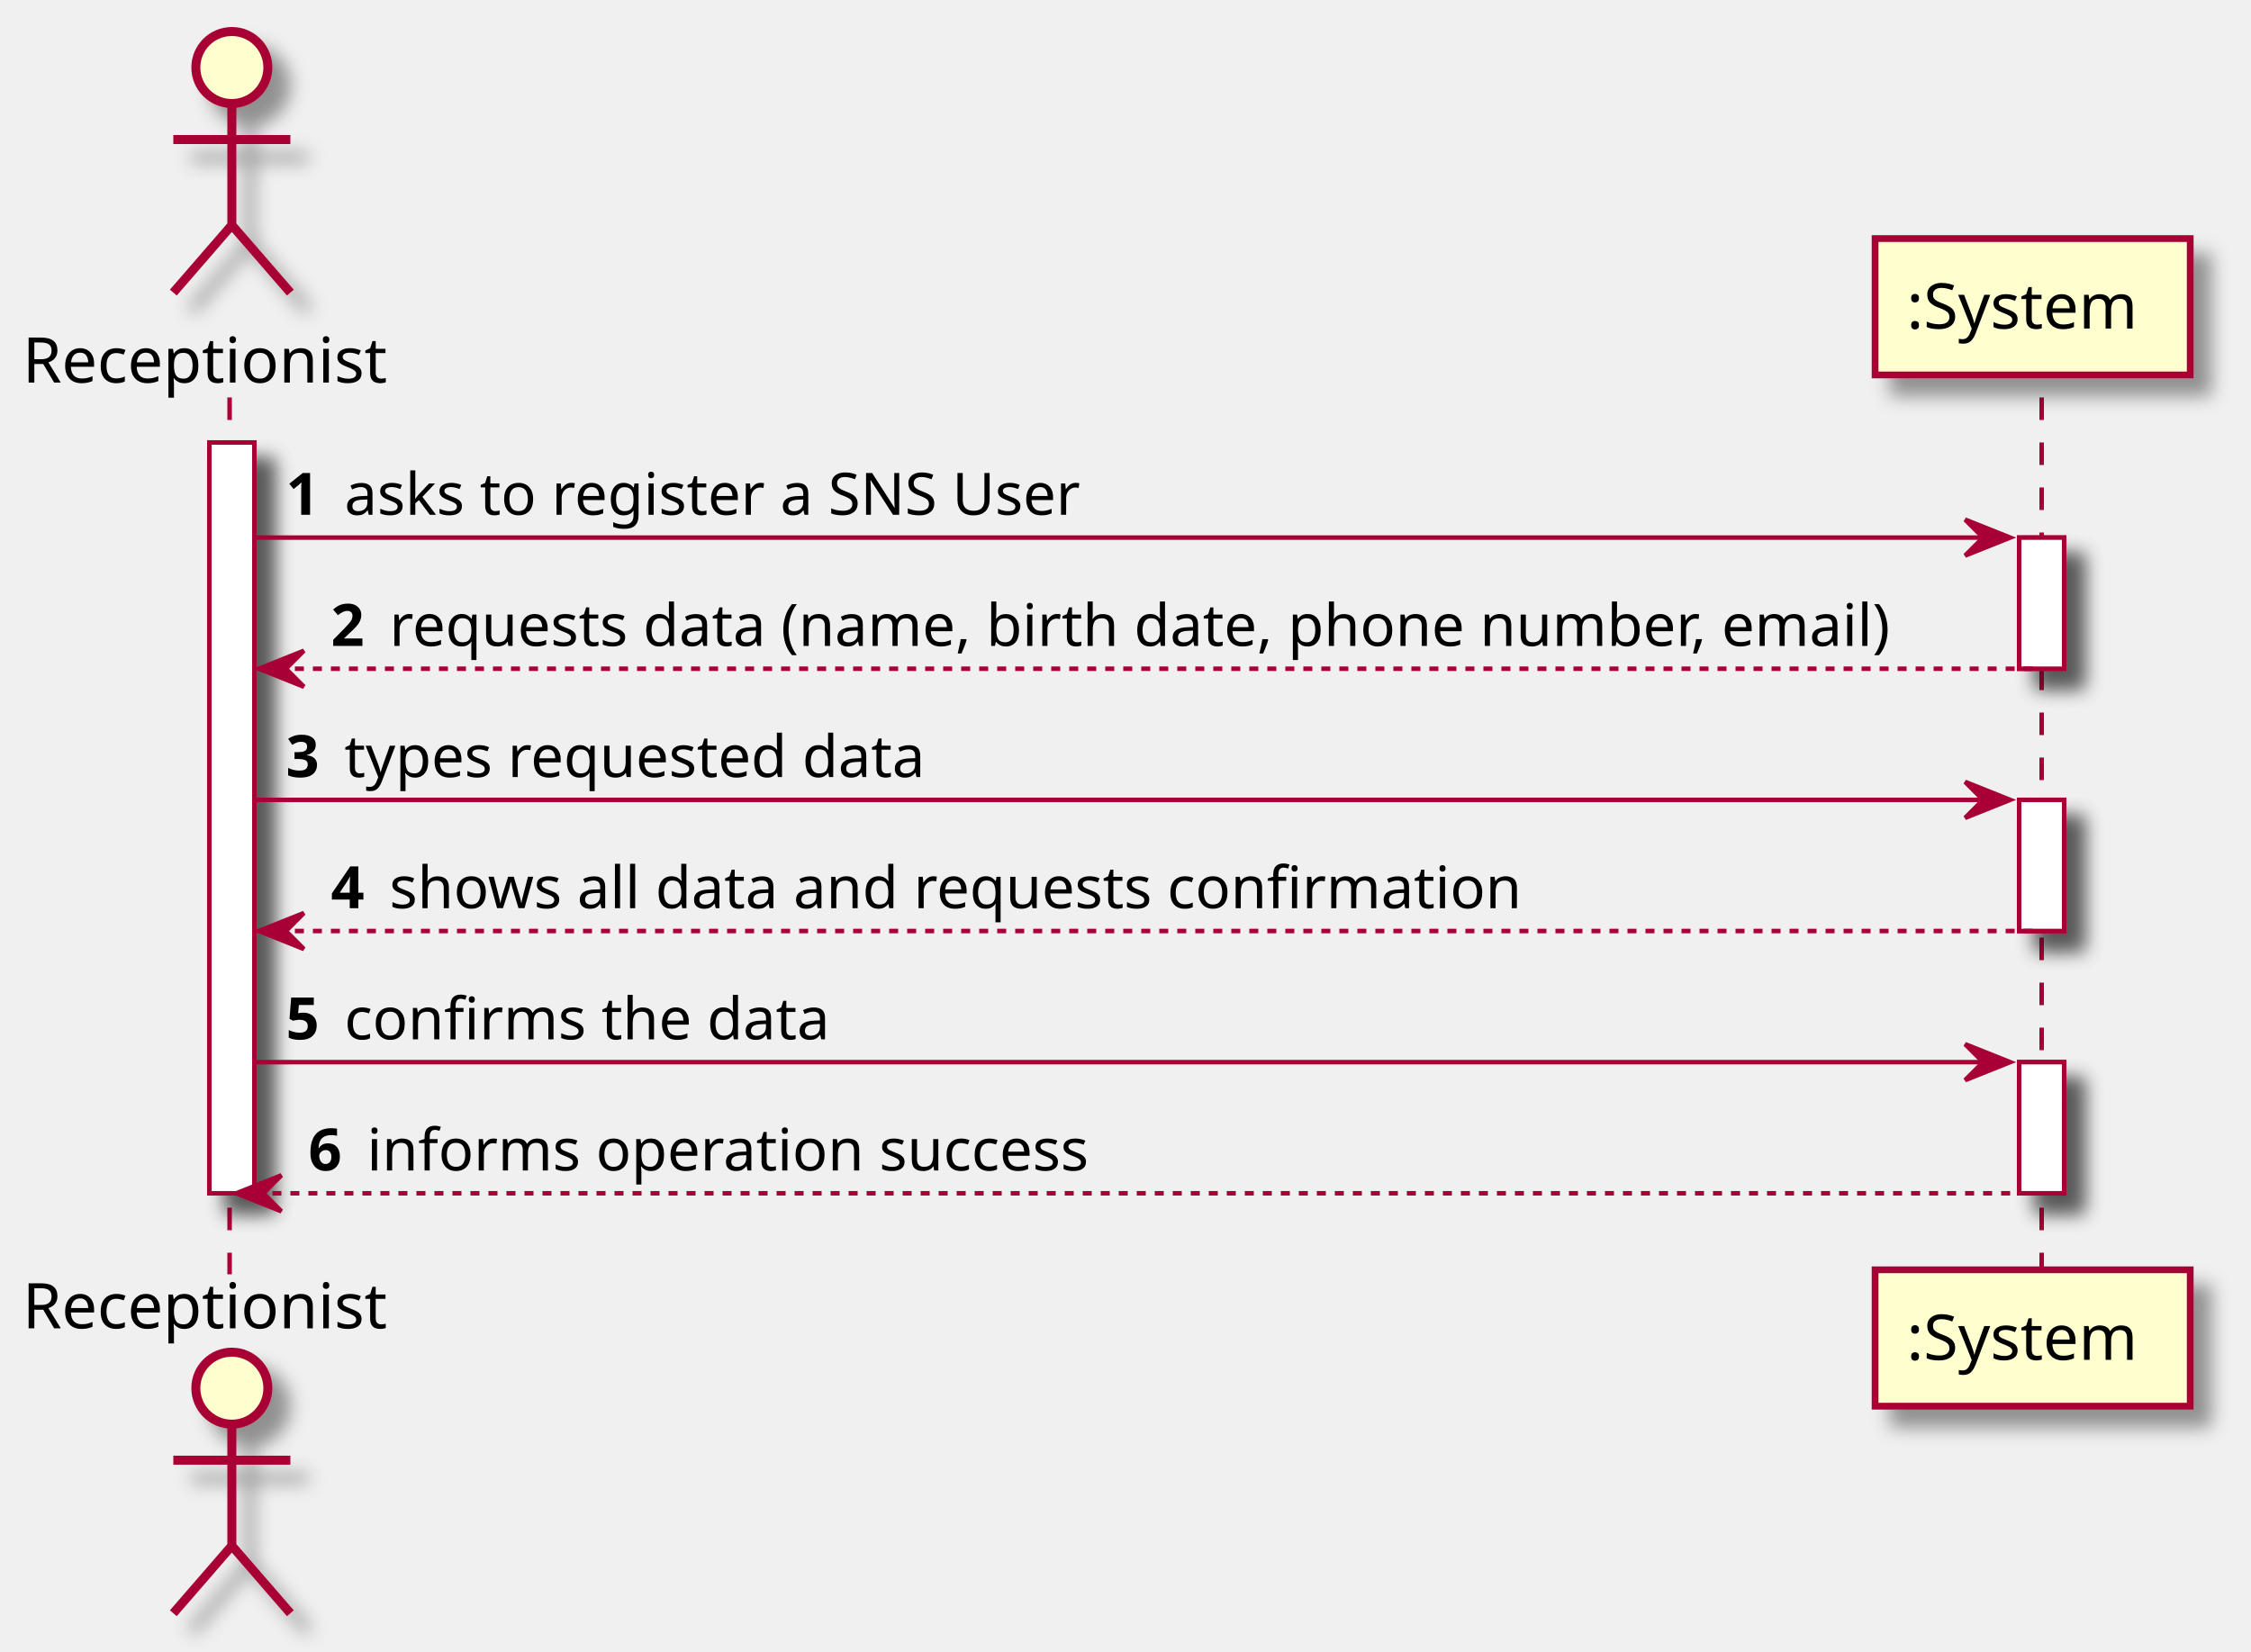
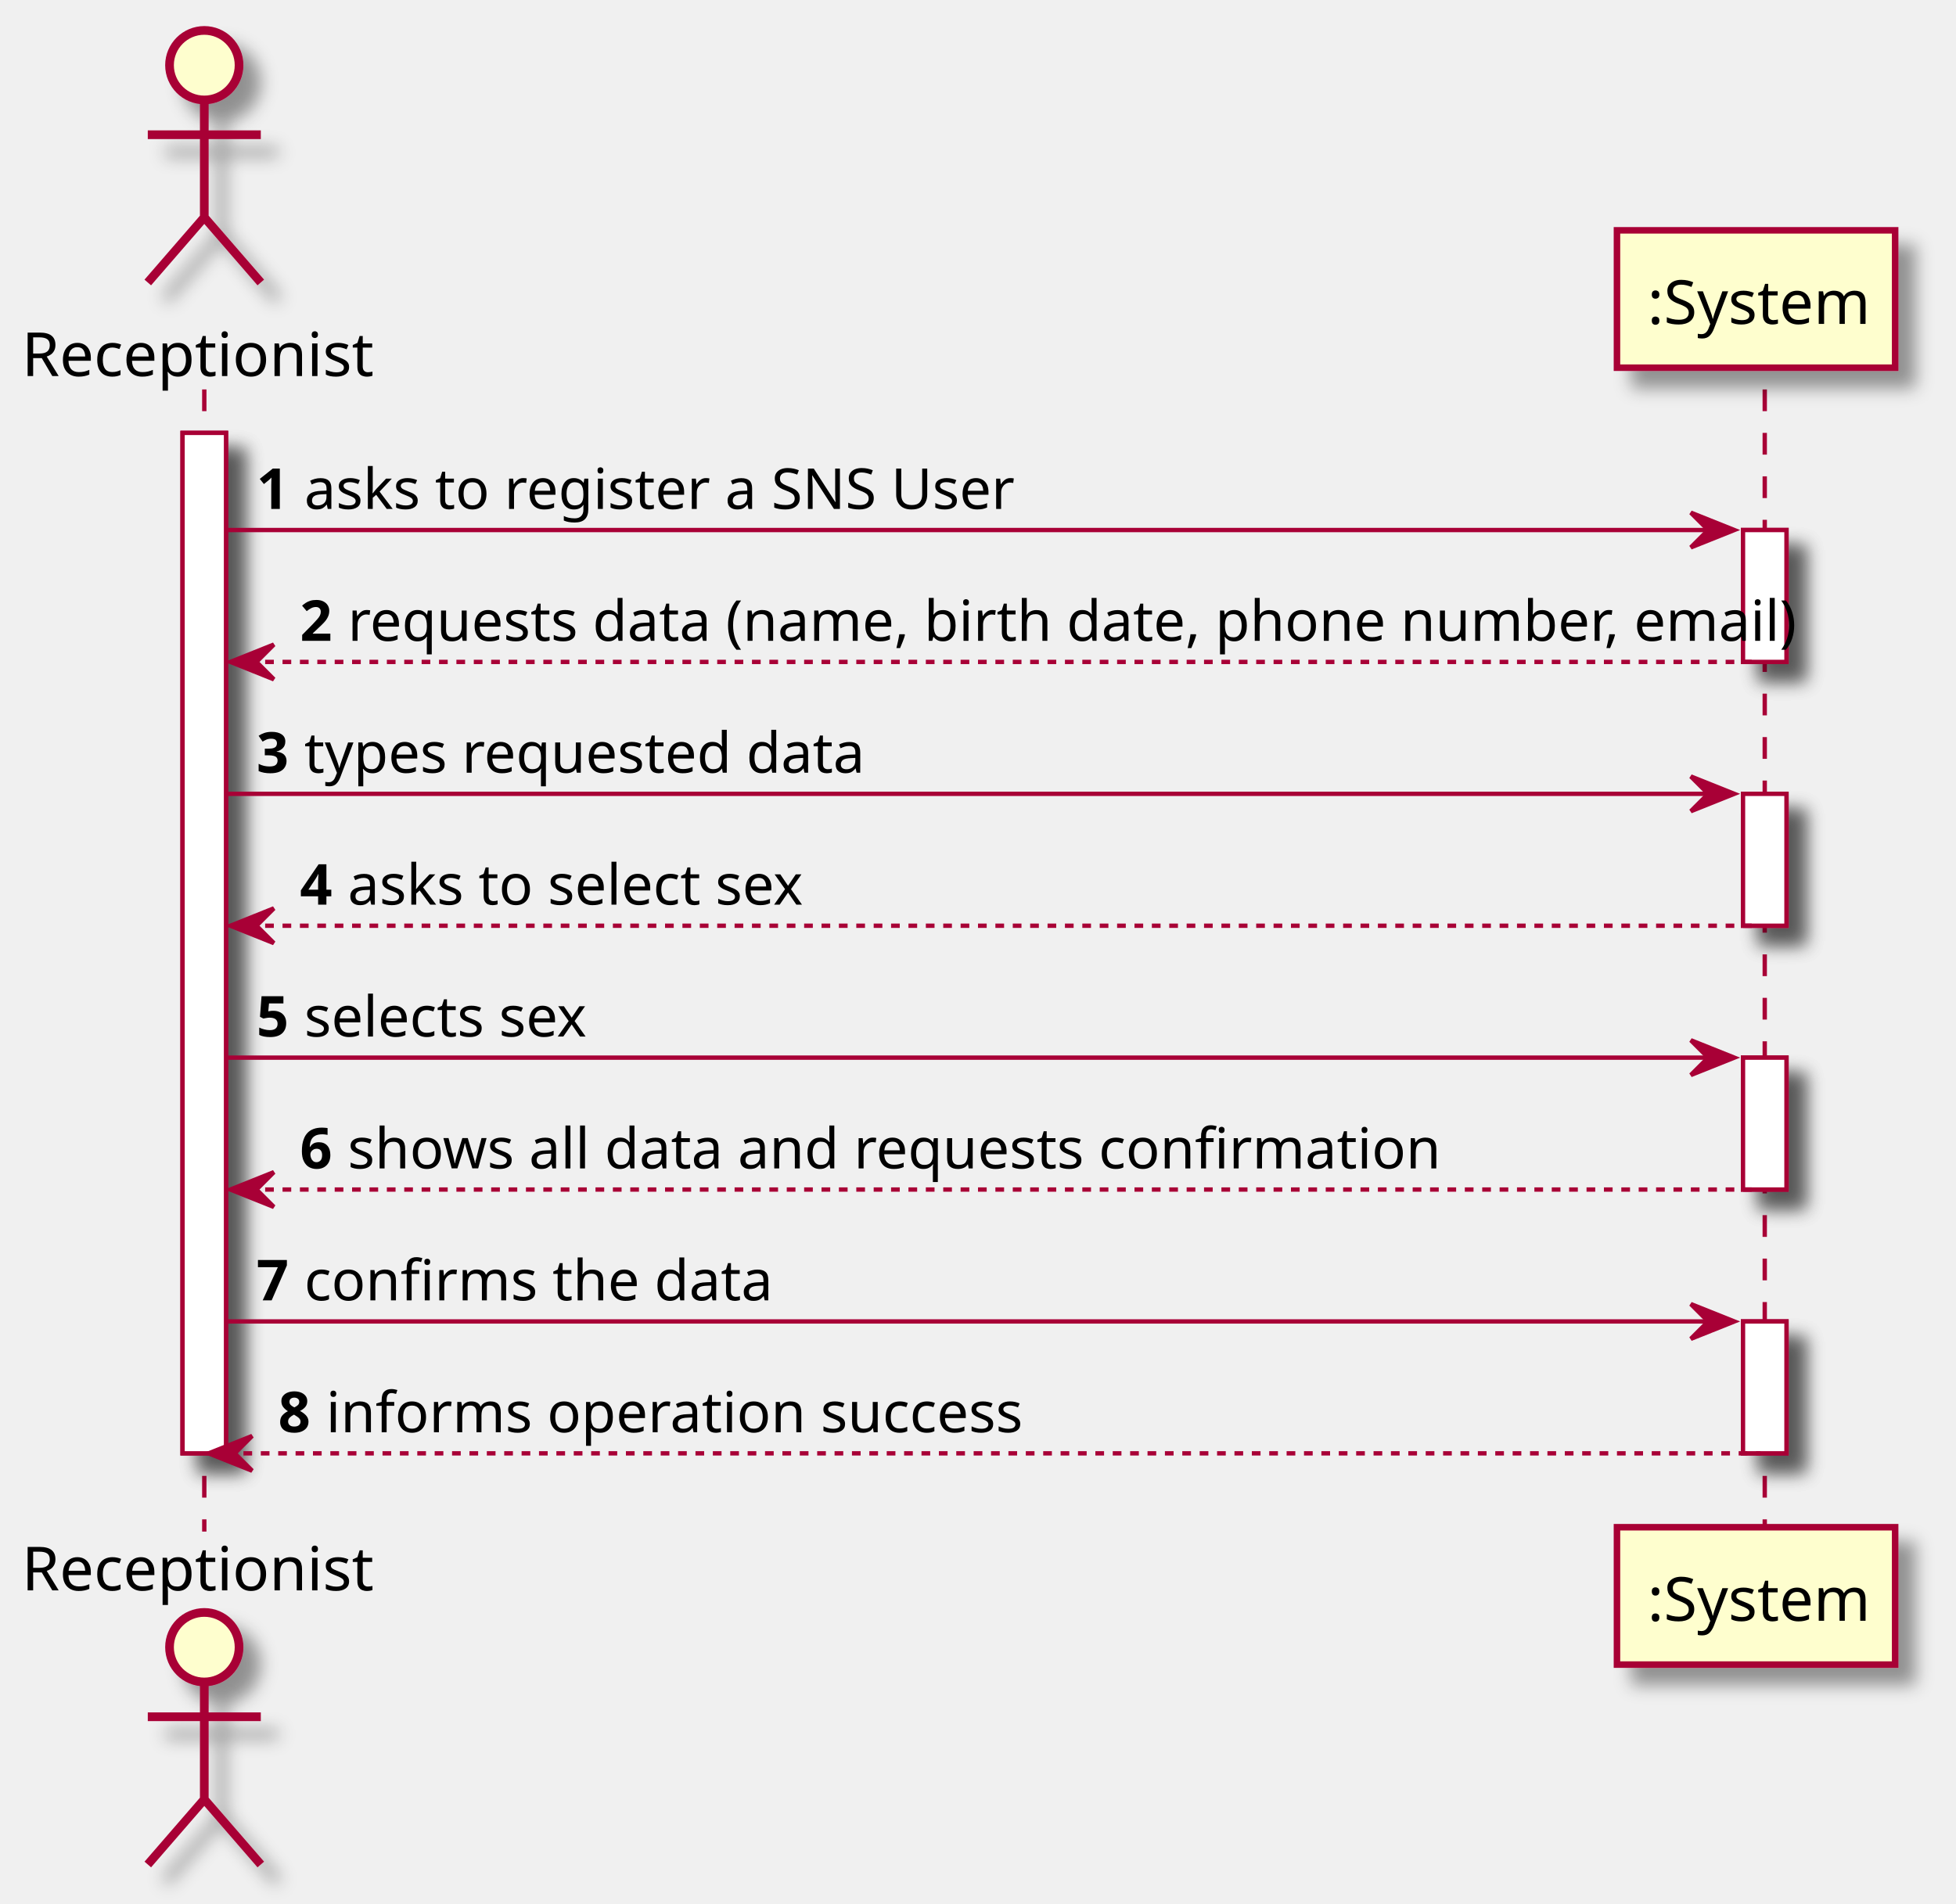
- <svg xmlns="http://www.w3.org/2000/svg" contentScriptType="application/ecmascript" contentStyleType="text/css" height="367px" preserveAspectRatio="none" style="width:500px;height:367px;background:#FFFFFF;" version="1.1" viewBox="0 0 500 367" width="500px" zoomAndPan="magnify">
+ <svg xmlns="http://www.w3.org/2000/svg" contentScriptType="application/ecmascript" contentStyleType="text/css" height="438px" preserveAspectRatio="none" style="width:450px;height:438px;background:#FFFFFF;" version="1.1" viewBox="0 0 450 438" width="450px" zoomAndPan="magnify">
  <defs>
-     <filter height="300%" id="f7s9d2i6jvqf2" width="300%" x="-1" y="-1">
+     <filter height="300%" id="f14xe1etdvitw2" width="300%" x="-1" y="-1">
      <feGaussianBlur result="blurOut" stdDeviation="2.0" />
      <feColorMatrix in="blurOut" result="blurOut2" type="matrix" values="0 0 0 0 0 0 0 0 0 0 0 0 0 0 0 0 0 0 .4 0" />
      <feOffset dx="4.0" dy="4.0" in="blurOut2" result="blurOut3" />
      <feBlend in="SourceGraphic" in2="blurOut3" mode="normal" />
    </filter>
  </defs>
  <g>
-     <rect fill="#FFFFFF" filter="url(#f7s9d2i6jvqf2)" height="166.797" style="stroke:#A80036;stroke-width:1.0;" width="10" x="46.5" y="98.297" />
-     <rect fill="#FFFFFF" filter="url(#f7s9d2i6jvqf2)" height="29.133" style="stroke:#A80036;stroke-width:1.0;" width="10" x="448.5" y="119.43" />
-     <rect fill="#FFFFFF" filter="url(#f7s9d2i6jvqf2)" height="29.133" style="stroke:#A80036;stroke-width:1.0;" width="10" x="448.5" y="177.695" />
-     <rect fill="#FFFFFF" filter="url(#f7s9d2i6jvqf2)" height="29.133" style="stroke:#A80036;stroke-width:1.0;" width="10" x="448.5" y="235.961" />
-     <line style="stroke:#A80036;stroke-width:1.0;stroke-dasharray:5.0,5.0;" x1="51" x2="51" y1="88.297" y2="283.094" />
-     <line style="stroke:#A80036;stroke-width:1.0;stroke-dasharray:5.0,5.0;" x1="453.5" x2="453.5" y1="88.297" y2="283.094" />
-     <text fill="#000000" font-family="sans-serif" font-size="14" lengthAdjust="spacing" textLength="87" x="5" y="84.995">Receptionist</text>
-     <ellipse cx="51.5" cy="15" fill="#FEFECE" filter="url(#f7s9d2i6jvqf2)" rx="8" ry="8" style="stroke:#A80036;stroke-width:2.0;" />
-     <path d="M51.5,23 L51.5,50 M38.5,31 L64.5,31 M51.5,50 L38.5,65 M51.5,50 L64.5,65 " fill="none" filter="url(#f7s9d2i6jvqf2)" style="stroke:#A80036;stroke-width:2.0;" />
-     <text fill="#000000" font-family="sans-serif" font-size="14" lengthAdjust="spacing" textLength="87" x="5" y="295.089">Receptionist</text>
-     <ellipse cx="51.5" cy="308.391" fill="#FEFECE" filter="url(#f7s9d2i6jvqf2)" rx="8" ry="8" style="stroke:#A80036;stroke-width:2.0;" />
-     <path d="M51.5,316.391 L51.5,343.391 M38.5,324.391 L64.5,324.391 M51.5,343.391 L38.5,358.391 M51.5,343.391 L64.5,358.391 " fill="none" filter="url(#f7s9d2i6jvqf2)" style="stroke:#A80036;stroke-width:2.0;" />
-     <rect fill="#FEFECE" filter="url(#f7s9d2i6jvqf2)" height="30.297" style="stroke:#A80036;stroke-width:1.5;" width="70" x="416.5" y="53" />
-     <text fill="#000000" font-family="sans-serif" font-size="14" lengthAdjust="spacing" textLength="56" x="423.5" y="72.995">:System</text>
-     <rect fill="#FEFECE" filter="url(#f7s9d2i6jvqf2)" height="30.297" style="stroke:#A80036;stroke-width:1.5;" width="70" x="416.5" y="282.094" />
-     <text fill="#000000" font-family="sans-serif" font-size="14" lengthAdjust="spacing" textLength="56" x="423.5" y="302.089">:System</text>
-     <rect fill="#FFFFFF" filter="url(#f7s9d2i6jvqf2)" height="166.797" style="stroke:#A80036;stroke-width:1.0;" width="10" x="46.5" y="98.297" />
-     <rect fill="#FFFFFF" filter="url(#f7s9d2i6jvqf2)" height="29.133" style="stroke:#A80036;stroke-width:1.0;" width="10" x="448.5" y="119.43" />
-     <rect fill="#FFFFFF" filter="url(#f7s9d2i6jvqf2)" height="29.133" style="stroke:#A80036;stroke-width:1.0;" width="10" x="448.5" y="177.695" />
-     <rect fill="#FFFFFF" filter="url(#f7s9d2i6jvqf2)" height="29.133" style="stroke:#A80036;stroke-width:1.0;" width="10" x="448.5" y="235.961" />
-     <polygon fill="#A80036" points="436.5,115.43,446.5,119.43,436.5,123.43,440.5,119.43" style="stroke:#A80036;stroke-width:1.0;" />
-     <line style="stroke:#A80036;stroke-width:1.0;" x1="56.5" x2="442.5" y1="119.43" y2="119.43" />
-     <text fill="#000000" font-family="sans-serif" font-size="13" font-weight="bold" lengthAdjust="spacing" textLength="9" x="63.5" y="114.364">1</text>
-     <text fill="#000000" font-family="sans-serif" font-size="13" lengthAdjust="spacing" textLength="177" x="76.5" y="114.364">asks to register a SNS User</text>
-     <polygon fill="#A80036" points="67.5,144.562,57.5,148.562,67.5,152.562,63.5,148.562" style="stroke:#A80036;stroke-width:1.0;" />
-     <line style="stroke:#A80036;stroke-width:1.0;stroke-dasharray:2.0,2.0;" x1="61.5" x2="452.5" y1="148.562" y2="148.562" />
-     <text fill="#000000" font-family="sans-serif" font-size="13" font-weight="bold" lengthAdjust="spacing" textLength="9" x="73.5" y="143.497">2</text>
-     <text fill="#000000" font-family="sans-serif" font-size="13" lengthAdjust="spacing" textLength="355" x="86.5" y="143.497">requests data (name, birth date, phone number, email)</text>
-     <polygon fill="#A80036" points="436.5,173.695,446.5,177.695,436.5,181.695,440.5,177.695" style="stroke:#A80036;stroke-width:1.0;" />
-     <line style="stroke:#A80036;stroke-width:1.0;" x1="56.5" x2="442.5" y1="177.695" y2="177.695" />
-     <text fill="#000000" font-family="sans-serif" font-size="13" font-weight="bold" lengthAdjust="spacing" textLength="9" x="63.5" y="172.629">3</text>
-     <text fill="#000000" font-family="sans-serif" font-size="13" lengthAdjust="spacing" textLength="137" x="76.5" y="172.629">types requested data</text>
-     <polygon fill="#A80036" points="67.5,202.828,57.5,206.828,67.5,210.828,63.5,206.828" style="stroke:#A80036;stroke-width:1.0;" />
-     <line style="stroke:#A80036;stroke-width:1.0;stroke-dasharray:2.0,2.0;" x1="61.5" x2="452.5" y1="206.828" y2="206.828" />
-     <text fill="#000000" font-family="sans-serif" font-size="13" font-weight="bold" lengthAdjust="spacing" textLength="9" x="73.5" y="201.762">4</text>
-     <text fill="#000000" font-family="sans-serif" font-size="13" lengthAdjust="spacing" textLength="262" x="86.5" y="201.762">shows all data and requests confirmation</text>
-     <polygon fill="#A80036" points="436.5,231.961,446.5,235.961,436.5,239.961,440.5,235.961" style="stroke:#A80036;stroke-width:1.0;" />
-     <line style="stroke:#A80036;stroke-width:1.0;" x1="56.5" x2="442.5" y1="235.961" y2="235.961" />
-     <text fill="#000000" font-family="sans-serif" font-size="13" font-weight="bold" lengthAdjust="spacing" textLength="9" x="63.5" y="230.895">5</text>
-     <text fill="#000000" font-family="sans-serif" font-size="13" lengthAdjust="spacing" textLength="113" x="76.5" y="230.895">confirms the data</text>
-     <polygon fill="#A80036" points="62.5,261.094,52.5,265.094,62.5,269.094,58.5,265.094" style="stroke:#A80036;stroke-width:1.0;" />
-     <line style="stroke:#A80036;stroke-width:1.0;stroke-dasharray:2.0,2.0;" x1="56.5" x2="452.5" y1="265.094" y2="265.094" />
-     <text fill="#000000" font-family="sans-serif" font-size="13" font-weight="bold" lengthAdjust="spacing" textLength="9" x="68.5" y="260.028">6</text>
-     <text fill="#000000" font-family="sans-serif" font-size="13" lengthAdjust="spacing" textLength="168" x="81.5" y="260.028">informs operation success</text>
+     <rect fill="#FFFFFF" filter="url(#f14xe1etdvitw2)" height="234.812" style="stroke:#A80036;stroke-width:1.0;" width="10" x="42" y="99.609" />
+     <rect fill="#FFFFFF" filter="url(#f14xe1etdvitw2)" height="30.352" style="stroke:#A80036;stroke-width:1.0;" width="10" x="401" y="121.961" />
+     <rect fill="#FFFFFF" filter="url(#f14xe1etdvitw2)" height="30.352" style="stroke:#A80036;stroke-width:1.0;" width="10" x="401" y="182.664" />
+     <rect fill="#FFFFFF" filter="url(#f14xe1etdvitw2)" height="30.352" style="stroke:#A80036;stroke-width:1.0;" width="10" x="401" y="243.367" />
+     <rect fill="#FFFFFF" filter="url(#f14xe1etdvitw2)" height="30.352" style="stroke:#A80036;stroke-width:1.0;" width="10" x="401" y="304.07" />
+     <line style="stroke:#A80036;stroke-width:1.0;stroke-dasharray:5.0,5.0;" x1="47" x2="47" y1="89.609" y2="352.422" />
+     <line style="stroke:#A80036;stroke-width:1.0;stroke-dasharray:5.0,5.0;" x1="406" x2="406" y1="89.609" y2="352.422" />
+     <text fill="#000000" font-family="sans-serif" font-size="14" lengthAdjust="spacing" textLength="78" x="5" y="86.533">Receptionist</text>
+     <ellipse cx="47" cy="15" fill="#FEFECE" filter="url(#f14xe1etdvitw2)" rx="8" ry="8" style="stroke:#A80036;stroke-width:2.0;" />
+     <path d="M47,23 L47,50 M34,31 L60,31 M47,50 L34,65 M47,50 L60,65 " fill="none" filter="url(#f14xe1etdvitw2)" style="stroke:#A80036;stroke-width:2.0;" />
+     <text fill="#000000" font-family="sans-serif" font-size="14" lengthAdjust="spacing" textLength="78" x="5" y="365.955">Receptionist</text>
+     <ellipse cx="47" cy="379.031" fill="#FEFECE" filter="url(#f14xe1etdvitw2)" rx="8" ry="8" style="stroke:#A80036;stroke-width:2.0;" />
+     <path d="M47,387.031 L47,414.031 M34,395.031 L60,395.031 M47,414.031 L34,429.031 M47,414.031 L60,429.031 " fill="none" filter="url(#f14xe1etdvitw2)" style="stroke:#A80036;stroke-width:2.0;" />
+     <rect fill="#FEFECE" filter="url(#f14xe1etdvitw2)" height="31.609" style="stroke:#A80036;stroke-width:1.5;" width="64" x="372" y="53" />
+     <text fill="#000000" font-family="sans-serif" font-size="14" lengthAdjust="spacing" textLength="50" x="379" y="74.533">:System</text>
+     <rect fill="#FEFECE" filter="url(#f14xe1etdvitw2)" height="31.609" style="stroke:#A80036;stroke-width:1.5;" width="64" x="372" y="351.422" />
+     <text fill="#000000" font-family="sans-serif" font-size="14" lengthAdjust="spacing" textLength="50" x="379" y="372.955">:System</text>
+     <rect fill="#FFFFFF" filter="url(#f14xe1etdvitw2)" height="234.812" style="stroke:#A80036;stroke-width:1.0;" width="10" x="42" y="99.609" />
+     <rect fill="#FFFFFF" filter="url(#f14xe1etdvitw2)" height="30.352" style="stroke:#A80036;stroke-width:1.0;" width="10" x="401" y="121.961" />
+     <rect fill="#FFFFFF" filter="url(#f14xe1etdvitw2)" height="30.352" style="stroke:#A80036;stroke-width:1.0;" width="10" x="401" y="182.664" />
+     <rect fill="#FFFFFF" filter="url(#f14xe1etdvitw2)" height="30.352" style="stroke:#A80036;stroke-width:1.0;" width="10" x="401" y="243.367" />
+     <rect fill="#FFFFFF" filter="url(#f14xe1etdvitw2)" height="30.352" style="stroke:#A80036;stroke-width:1.0;" width="10" x="401" y="304.07" />
+     <polygon fill="#A80036" points="389,117.961,399,121.961,389,125.961,393,121.961" style="stroke:#A80036;stroke-width:1.0;" />
+     <line style="stroke:#A80036;stroke-width:1.0;" x1="52" x2="395" y1="121.961" y2="121.961" />
+     <text fill="#000000" font-family="sans-serif" font-size="13" font-weight="bold" lengthAdjust="spacing" textLength="7" x="59" y="117.105">1</text>
+     <text fill="#000000" font-family="sans-serif" font-size="13" lengthAdjust="spacing" textLength="163" x="70" y="117.105">asks to register a SNS User</text>
+     <polygon fill="#A80036" points="63,148.312,53,152.312,63,156.312,59,152.312" style="stroke:#A80036;stroke-width:1.0;" />
+     <line style="stroke:#A80036;stroke-width:1.0;stroke-dasharray:2.0,2.0;" x1="57" x2="405" y1="152.312" y2="152.312" />
+     <text fill="#000000" font-family="sans-serif" font-size="13" font-weight="bold" lengthAdjust="spacing" textLength="7" x="69" y="147.456">2</text>
+     <text fill="#000000" font-family="sans-serif" font-size="13" lengthAdjust="spacing" textLength="314" x="80" y="147.456">requests data (name, birth date, phone number, email)</text>
+     <polygon fill="#A80036" points="389,178.664,399,182.664,389,186.664,393,182.664" style="stroke:#A80036;stroke-width:1.0;" />
+     <line style="stroke:#A80036;stroke-width:1.0;" x1="52" x2="395" y1="182.664" y2="182.664" />
+     <text fill="#000000" font-family="sans-serif" font-size="13" font-weight="bold" lengthAdjust="spacing" textLength="7" x="59" y="177.808">3</text>
+     <text fill="#000000" font-family="sans-serif" font-size="13" lengthAdjust="spacing" textLength="122" x="70" y="177.808">types requested data</text>
+     <polygon fill="#A80036" points="63,209.016,53,213.016,63,217.016,59,213.016" style="stroke:#A80036;stroke-width:1.0;" />
+     <line style="stroke:#A80036;stroke-width:1.0;stroke-dasharray:2.0,2.0;" x1="57" x2="405" y1="213.016" y2="213.016" />
+     <text fill="#000000" font-family="sans-serif" font-size="13" font-weight="bold" lengthAdjust="spacing" textLength="7" x="69" y="208.159">4</text>
+     <text fill="#000000" font-family="sans-serif" font-size="13" lengthAdjust="spacing" textLength="107" x="80" y="208.159">asks to select sex</text>
+     <polygon fill="#A80036" points="389,239.367,399,243.367,389,247.367,393,243.367" style="stroke:#A80036;stroke-width:1.0;" />
+     <line style="stroke:#A80036;stroke-width:1.0;" x1="52" x2="395" y1="243.367" y2="243.367" />
+     <text fill="#000000" font-family="sans-serif" font-size="13" font-weight="bold" lengthAdjust="spacing" textLength="7" x="59" y="238.511">5</text>
+     <text fill="#000000" font-family="sans-serif" font-size="13" lengthAdjust="spacing" textLength="67" x="70" y="238.511">selects sex</text>
+     <polygon fill="#A80036" points="63,269.719,53,273.719,63,277.719,59,273.719" style="stroke:#A80036;stroke-width:1.0;" />
+     <line style="stroke:#A80036;stroke-width:1.0;stroke-dasharray:2.0,2.0;" x1="57" x2="405" y1="273.719" y2="273.719" />
+     <text fill="#000000" font-family="sans-serif" font-size="13" font-weight="bold" lengthAdjust="spacing" textLength="7" x="69" y="268.862">6</text>
+     <text fill="#000000" font-family="sans-serif" font-size="13" lengthAdjust="spacing" textLength="236" x="80" y="268.862">shows all data and requests confirmation</text>
+     <polygon fill="#A80036" points="389,300.07,399,304.07,389,308.07,393,304.07" style="stroke:#A80036;stroke-width:1.0;" />
+     <line style="stroke:#A80036;stroke-width:1.0;" x1="52" x2="395" y1="304.07" y2="304.07" />
+     <text fill="#000000" font-family="sans-serif" font-size="13" font-weight="bold" lengthAdjust="spacing" textLength="7" x="59" y="299.214">7</text>
+     <text fill="#000000" font-family="sans-serif" font-size="13" lengthAdjust="spacing" textLength="100" x="70" y="299.214">confirms the data</text>
+     <polygon fill="#A80036" points="58,330.422,48,334.422,58,338.422,54,334.422" style="stroke:#A80036;stroke-width:1.0;" />
+     <line style="stroke:#A80036;stroke-width:1.0;stroke-dasharray:2.0,2.0;" x1="52" x2="405" y1="334.422" y2="334.422" />
+     <text fill="#000000" font-family="sans-serif" font-size="13" font-weight="bold" lengthAdjust="spacing" textLength="7" x="64" y="329.565">8</text>
+     <text fill="#000000" font-family="sans-serif" font-size="13" lengthAdjust="spacing" textLength="152" x="75" y="329.565">informs operation success</text>
  </g>
</svg>
